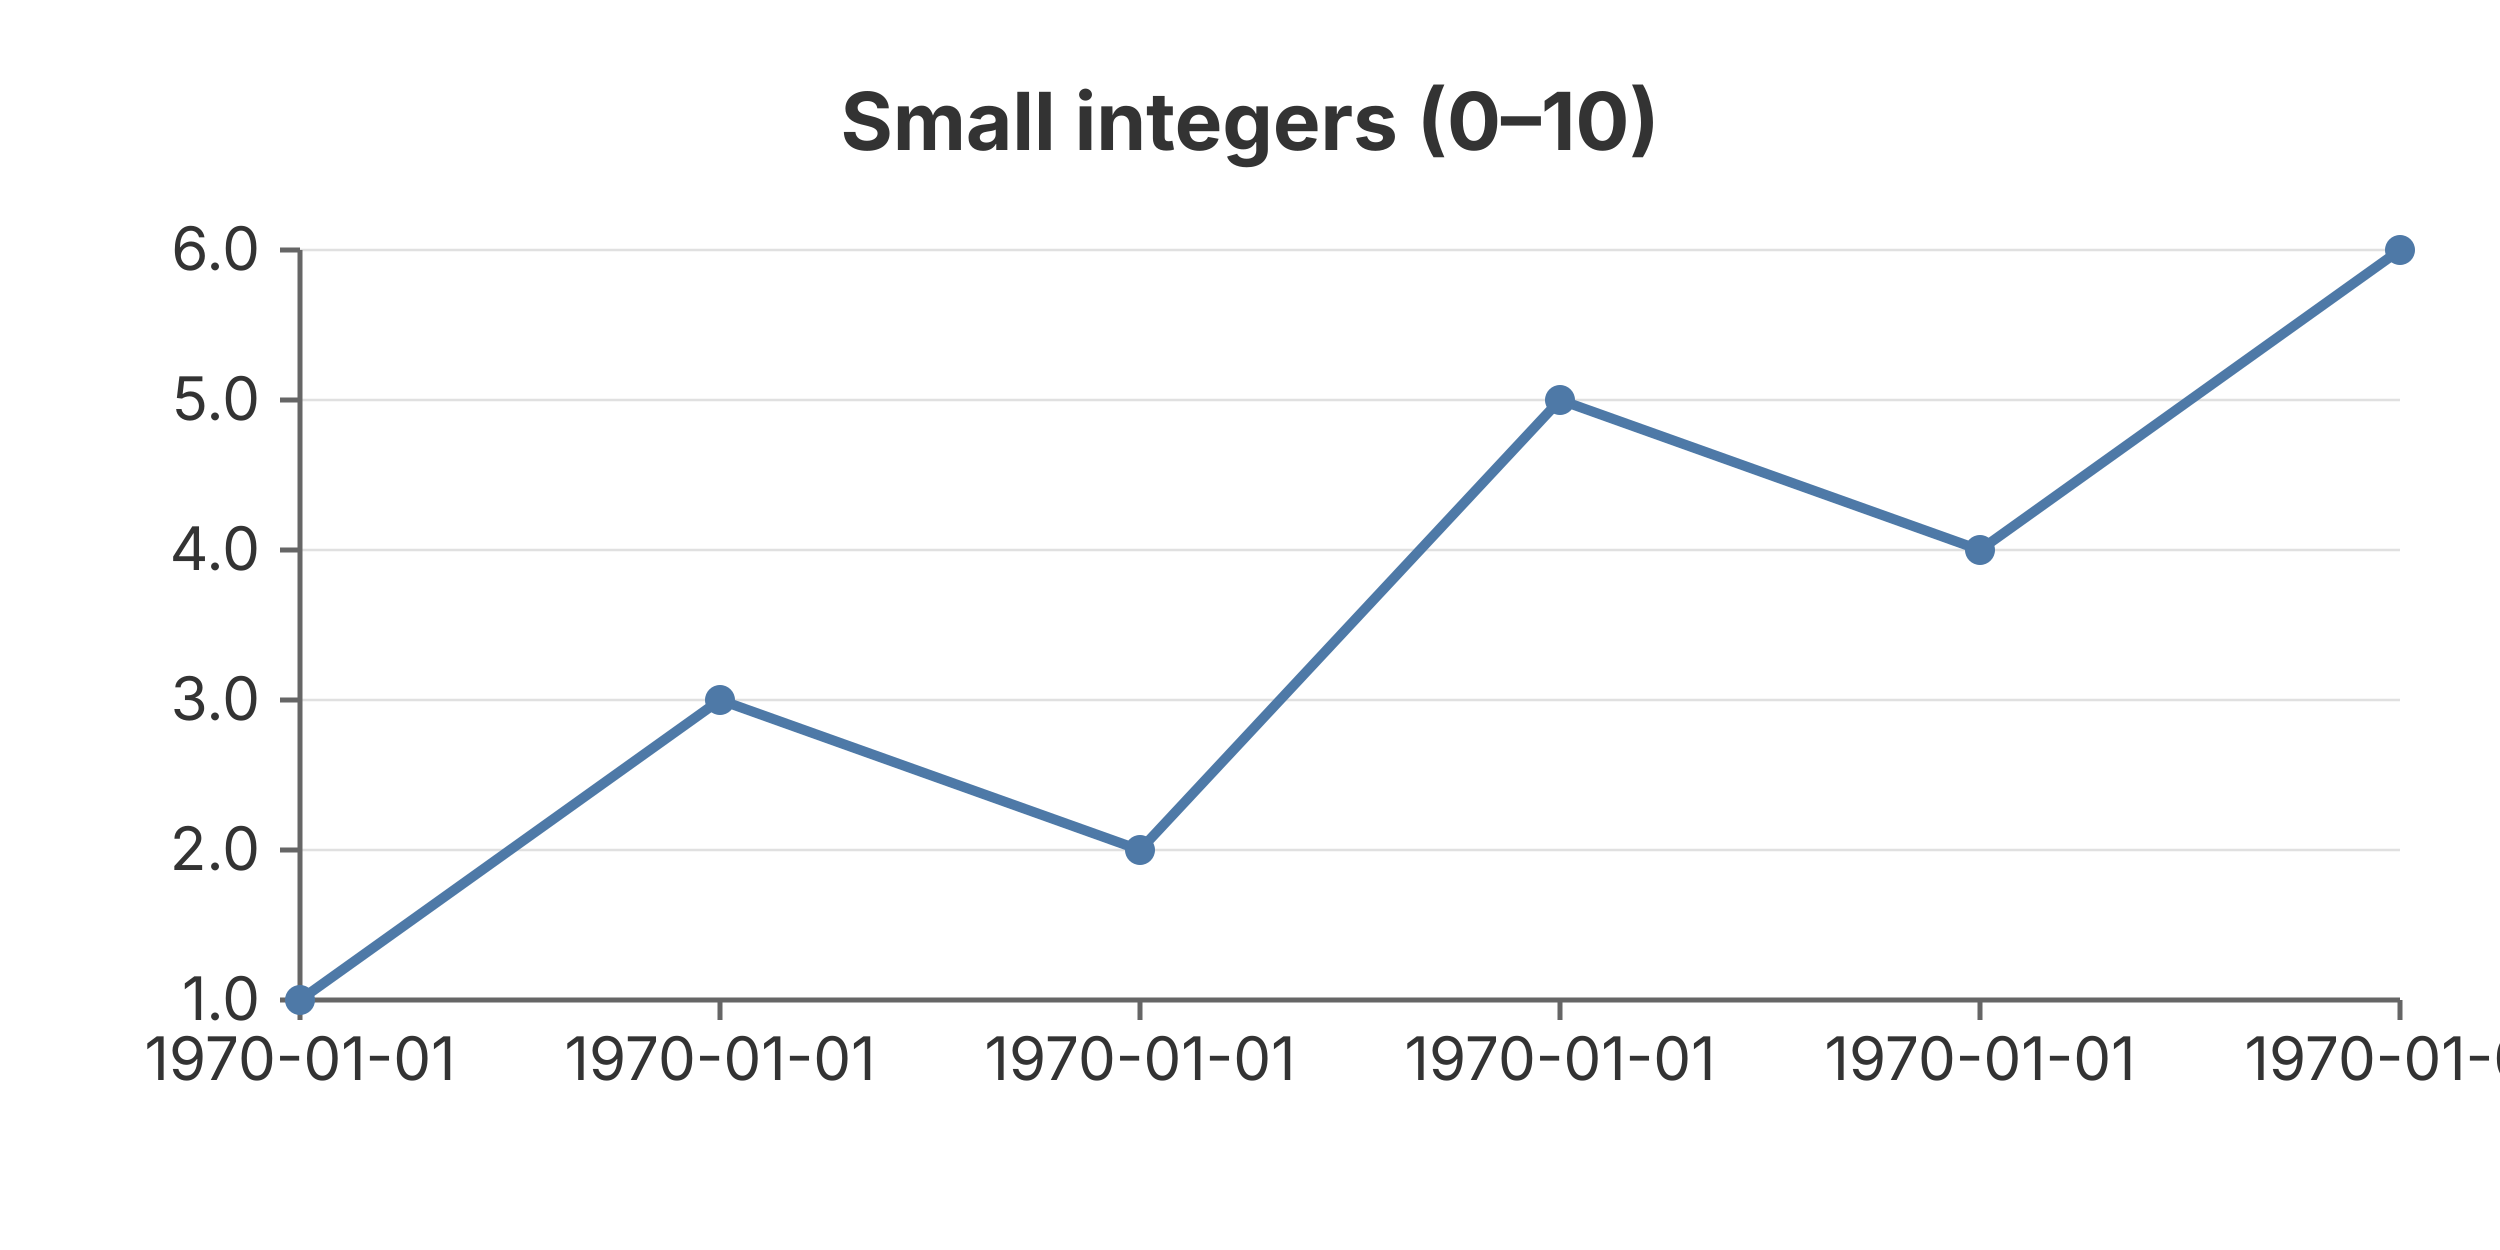
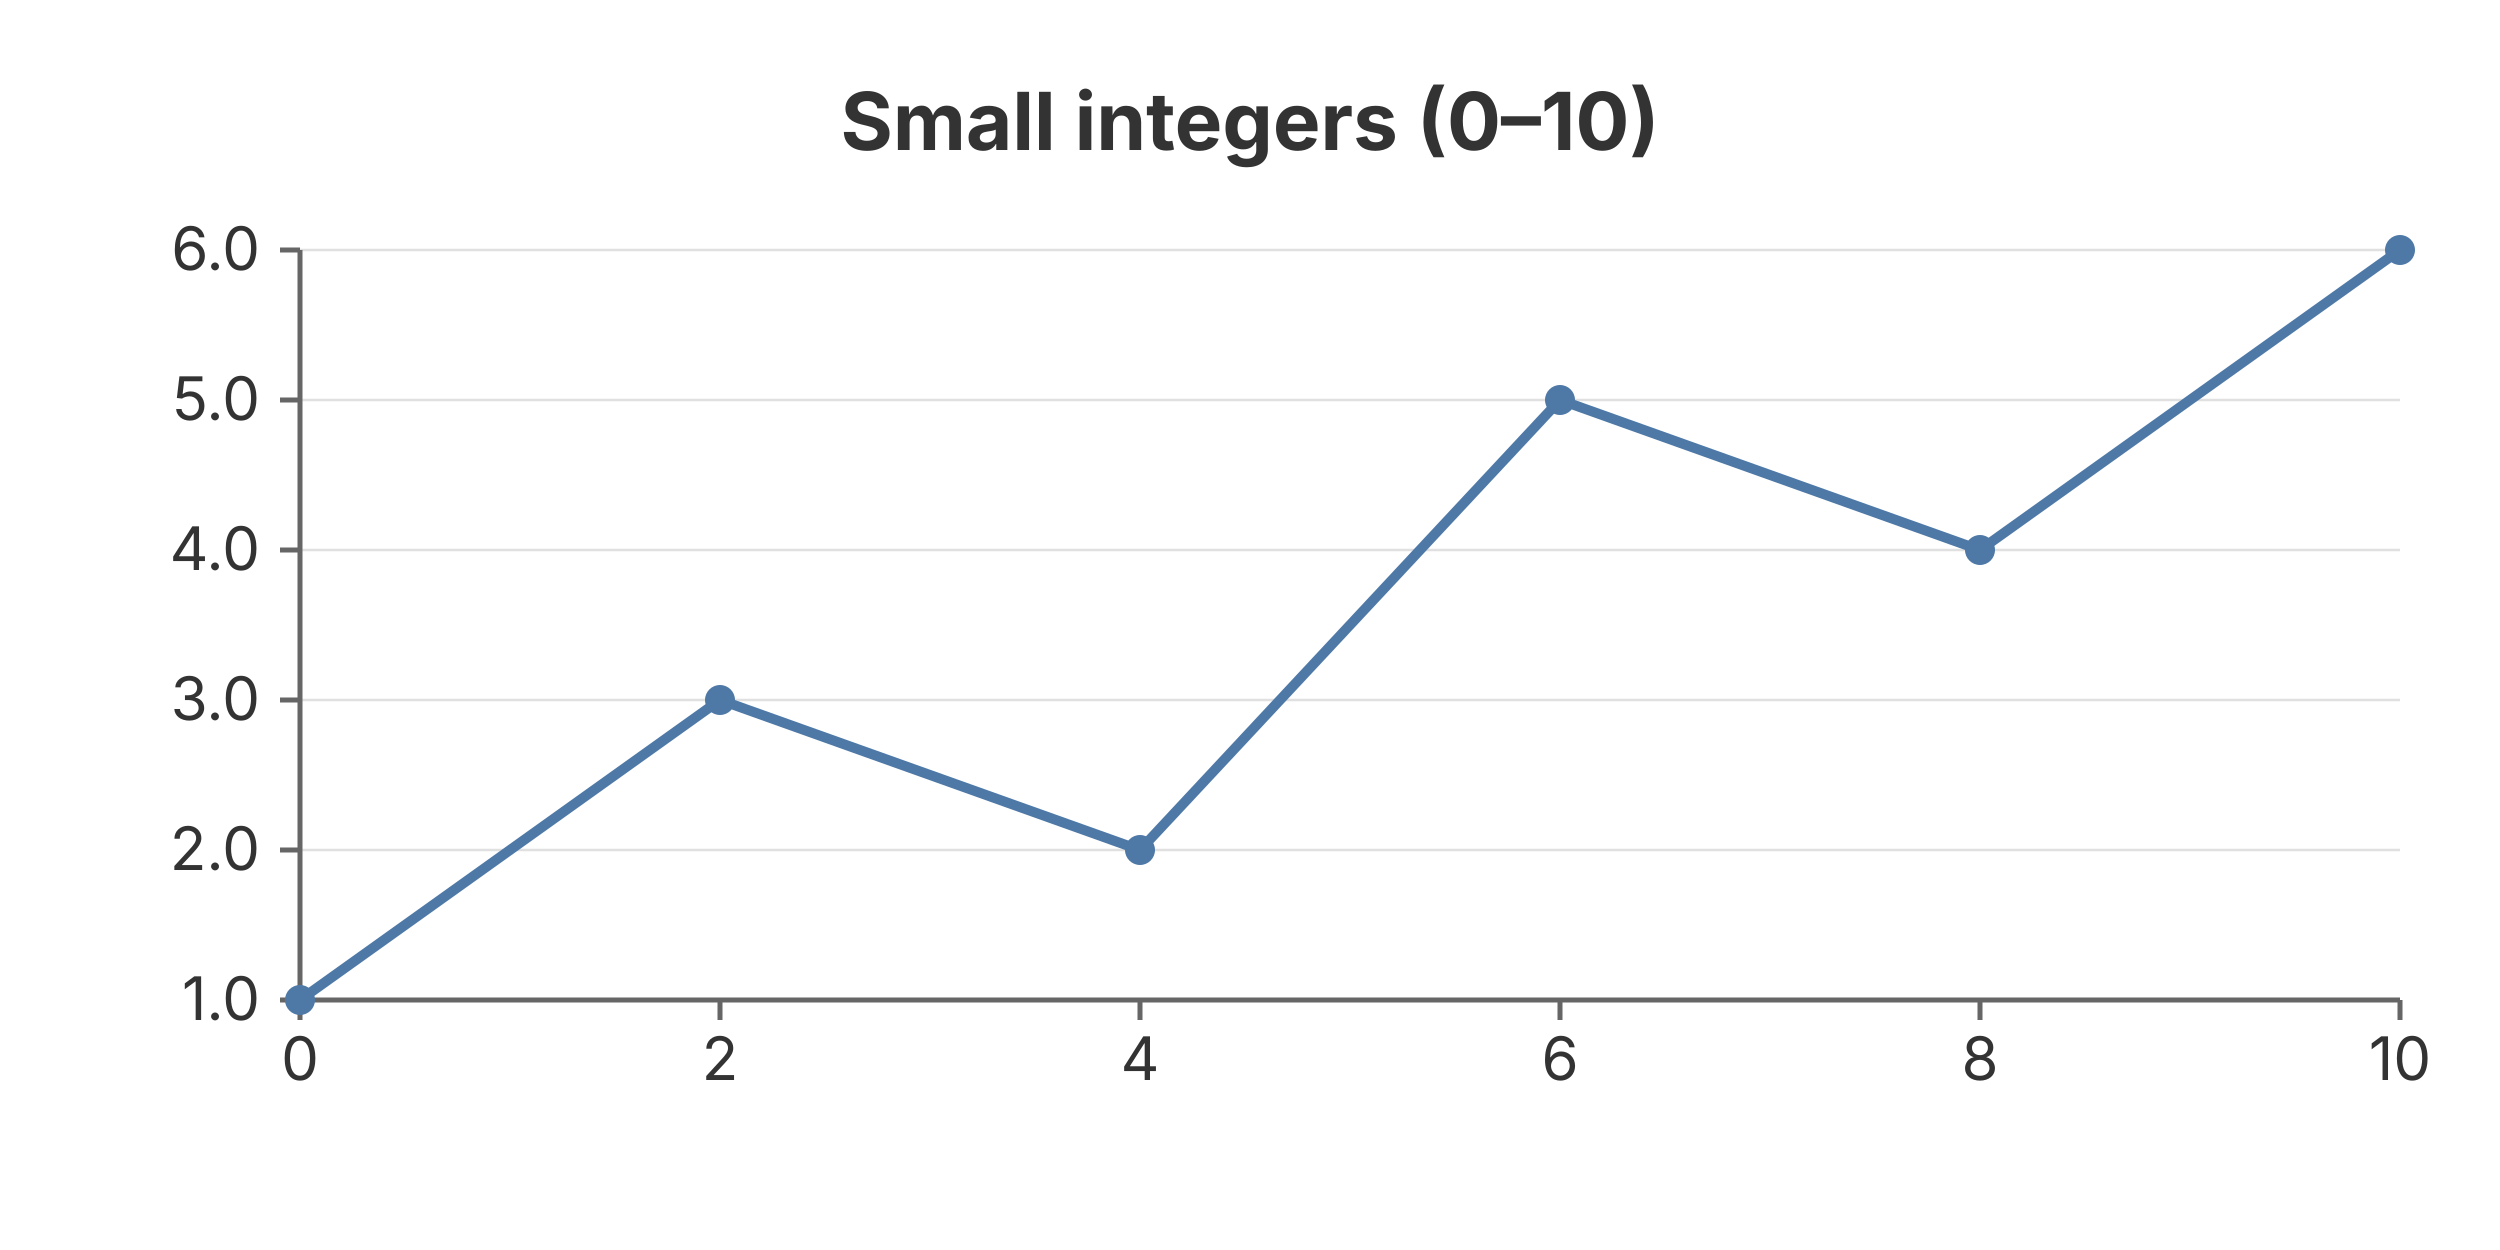
<svg xmlns="http://www.w3.org/2000/svg" viewBox="0 0 500 250" role="img" aria-labelledby="chart-title">
  <style>
    .tooltip { display: none; pointer-events: none; }
    .data-point:hover .tooltip { display: block; }
    .point { transition: r 0.15s; }
    .data-point:hover .point { r: 5; }
    .line { transition: stroke-width 0.2s; }
    .bar { transition: opacity 0.15s; }
    .bar:hover { opacity: 0.8; }
    .slice { transition: opacity 0.15s; }
    .slice:hover { opacity: 0.8; }
  </style>
  <rect x="0.00" y="0.00" width="500.00" height="250.00" fill="#ffffff" />
  <g class="grid">
    <line x1="60.00" y1="200.00" x2="480.00" y2="200.00" stroke="#e0e0e0" stroke-width="0.5" />
    <line x1="60.00" y1="170.00" x2="480.00" y2="170.00" stroke="#e0e0e0" stroke-width="0.5" />
    <line x1="60.00" y1="140.00" x2="480.00" y2="140.00" stroke="#e0e0e0" stroke-width="0.5" />
    <line x1="60.00" y1="110.00" x2="480.00" y2="110.00" stroke="#e0e0e0" stroke-width="0.5" />
    <line x1="60.00" y1="80.00" x2="480.00" y2="80.00" stroke="#e0e0e0" stroke-width="0.5" />
    <line x1="60.00" y1="50.00" x2="480.00" y2="50.00" stroke="#e0e0e0" stroke-width="0.5" />
  </g>
  <g class="y-axis">
    <line x1="60.00" y1="50.00" x2="60.00" y2="200.00" stroke="#666666" stroke-width="1" />
    <line x1="56.00" y1="200.00" x2="60.00" y2="200.00" stroke="#666666" stroke-width="1" />
    <text x="52.00" y="204.00" text-anchor="end" fill="#333333" font-size="12" font-family="system-ui, -apple-system, sans-serif">1.0</text>
    <line x1="56.00" y1="170.00" x2="60.00" y2="170.00" stroke="#666666" stroke-width="1" />
    <text x="52.00" y="174.00" text-anchor="end" fill="#333333" font-size="12" font-family="system-ui, -apple-system, sans-serif">2.0</text>
    <line x1="56.00" y1="140.00" x2="60.00" y2="140.00" stroke="#666666" stroke-width="1" />
    <text x="52.00" y="144.00" text-anchor="end" fill="#333333" font-size="12" font-family="system-ui, -apple-system, sans-serif">3.0</text>
    <line x1="56.00" y1="110.00" x2="60.00" y2="110.00" stroke="#666666" stroke-width="1" />
    <text x="52.00" y="114.00" text-anchor="end" fill="#333333" font-size="12" font-family="system-ui, -apple-system, sans-serif">4.0</text>
    <line x1="56.00" y1="80.00" x2="60.00" y2="80.00" stroke="#666666" stroke-width="1" />
    <text x="52.00" y="84.00" text-anchor="end" fill="#333333" font-size="12" font-family="system-ui, -apple-system, sans-serif">5.0</text>
    <line x1="56.00" y1="50.00" x2="60.00" y2="50.00" stroke="#666666" stroke-width="1" />
    <text x="52.00" y="54.00" text-anchor="end" fill="#333333" font-size="12" font-family="system-ui, -apple-system, sans-serif">6.0</text>
  </g>
  <g class="x-axis">
    <line x1="60.00" y1="200.00" x2="480.00" y2="200.00" stroke="#666666" stroke-width="1" />
    <line x1="60.00" y1="200.00" x2="60.00" y2="204.00" stroke="#666666" stroke-width="1" />
-     <text x="60.00" y="216.00" text-anchor="middle" fill="#333333" font-size="12" font-family="system-ui, -apple-system, sans-serif">1970-01-01</text>
+     <text x="60.00" y="216.00" text-anchor="middle" fill="#333333" font-size="12" font-family="system-ui, -apple-system, sans-serif">0</text>
    <line x1="144.00" y1="200.00" x2="144.00" y2="204.00" stroke="#666666" stroke-width="1" />
-     <text x="144.00" y="216.00" text-anchor="middle" fill="#333333" font-size="12" font-family="system-ui, -apple-system, sans-serif">1970-01-01</text>
+     <text x="144.00" y="216.00" text-anchor="middle" fill="#333333" font-size="12" font-family="system-ui, -apple-system, sans-serif">2</text>
    <line x1="228.00" y1="200.00" x2="228.00" y2="204.00" stroke="#666666" stroke-width="1" />
-     <text x="228.00" y="216.00" text-anchor="middle" fill="#333333" font-size="12" font-family="system-ui, -apple-system, sans-serif">1970-01-01</text>
+     <text x="228.00" y="216.00" text-anchor="middle" fill="#333333" font-size="12" font-family="system-ui, -apple-system, sans-serif">4</text>
    <line x1="312.00" y1="200.00" x2="312.00" y2="204.00" stroke="#666666" stroke-width="1" />
-     <text x="312.00" y="216.00" text-anchor="middle" fill="#333333" font-size="12" font-family="system-ui, -apple-system, sans-serif">1970-01-01</text>
+     <text x="312.00" y="216.00" text-anchor="middle" fill="#333333" font-size="12" font-family="system-ui, -apple-system, sans-serif">6</text>
    <line x1="396.00" y1="200.00" x2="396.00" y2="204.00" stroke="#666666" stroke-width="1" />
-     <text x="396.00" y="216.00" text-anchor="middle" fill="#333333" font-size="12" font-family="system-ui, -apple-system, sans-serif">1970-01-01</text>
+     <text x="396.00" y="216.00" text-anchor="middle" fill="#333333" font-size="12" font-family="system-ui, -apple-system, sans-serif">8</text>
    <line x1="480.00" y1="200.00" x2="480.00" y2="204.00" stroke="#666666" stroke-width="1" />
-     <text x="480.00" y="216.00" text-anchor="middle" fill="#333333" font-size="12" font-family="system-ui, -apple-system, sans-serif">1970-01-01</text>
+     <text x="480.00" y="216.00" text-anchor="middle" fill="#333333" font-size="12" font-family="system-ui, -apple-system, sans-serif">10</text>
  </g>
  <text x="250.00" y="30.00" text-anchor="middle" fill="#333333" font-size="16" font-weight="bold" font-family="system-ui, -apple-system, sans-serif">Small integers (0–10)</text>
  <g class="series-0">
    <path d="M60.00,200.00 L144.00,140.00 L228.00,170.00 L312.00,80.00 L396.00,110.00 L480.00,50.00" fill="none" stroke="#4e79a7" stroke-width="2" class="line" />
    <g class="data-point" aria-label="1">
      <circle cx="60.00" cy="200.00" r="3.0" fill="#4e79a7" class="point" />
      <g class="tooltip">
        <rect x="68.00" y="180.00" width="60.00" height="18.00" fill="white" stroke="#ccc" rx="3" />
        <text x="72.00" y="193.00" fill="#333333" font-size="10" font-family="system-ui, -apple-system, sans-serif">1</text>
      </g>
    </g>
    <g class="data-point" aria-label="3">
      <circle cx="144.00" cy="140.00" r="3.0" fill="#4e79a7" class="point" />
      <g class="tooltip">
        <rect x="152.00" y="120.00" width="60.00" height="18.00" fill="white" stroke="#ccc" rx="3" />
        <text x="156.00" y="133.00" fill="#333333" font-size="10" font-family="system-ui, -apple-system, sans-serif">3</text>
      </g>
    </g>
    <g class="data-point" aria-label="2">
      <circle cx="228.00" cy="170.00" r="3.0" fill="#4e79a7" class="point" />
      <g class="tooltip">
        <rect x="236.00" y="150.00" width="60.00" height="18.00" fill="white" stroke="#ccc" rx="3" />
        <text x="240.00" y="163.00" fill="#333333" font-size="10" font-family="system-ui, -apple-system, sans-serif">2</text>
      </g>
    </g>
    <g class="data-point" aria-label="5">
      <circle cx="312.00" cy="80.00" r="3.0" fill="#4e79a7" class="point" />
      <g class="tooltip">
        <rect x="320.00" y="60.00" width="60.00" height="18.00" fill="white" stroke="#ccc" rx="3" />
        <text x="324.00" y="73.00" fill="#333333" font-size="10" font-family="system-ui, -apple-system, sans-serif">5</text>
      </g>
    </g>
    <g class="data-point" aria-label="4">
      <circle cx="396.00" cy="110.00" r="3.0" fill="#4e79a7" class="point" />
      <g class="tooltip">
        <rect x="404.00" y="90.00" width="60.00" height="18.00" fill="white" stroke="#ccc" rx="3" />
        <text x="408.00" y="103.00" fill="#333333" font-size="10" font-family="system-ui, -apple-system, sans-serif">4</text>
      </g>
    </g>
    <g class="data-point" aria-label="6">
      <circle cx="480.00" cy="50.00" r="3.0" fill="#4e79a7" class="point" />
      <g class="tooltip">
        <rect x="488.00" y="30.00" width="60.00" height="18.00" fill="white" stroke="#ccc" rx="3" />
        <text x="492.00" y="43.00" fill="#333333" font-size="10" font-family="system-ui, -apple-system, sans-serif">6</text>
      </g>
    </g>
  </g>
</svg>
